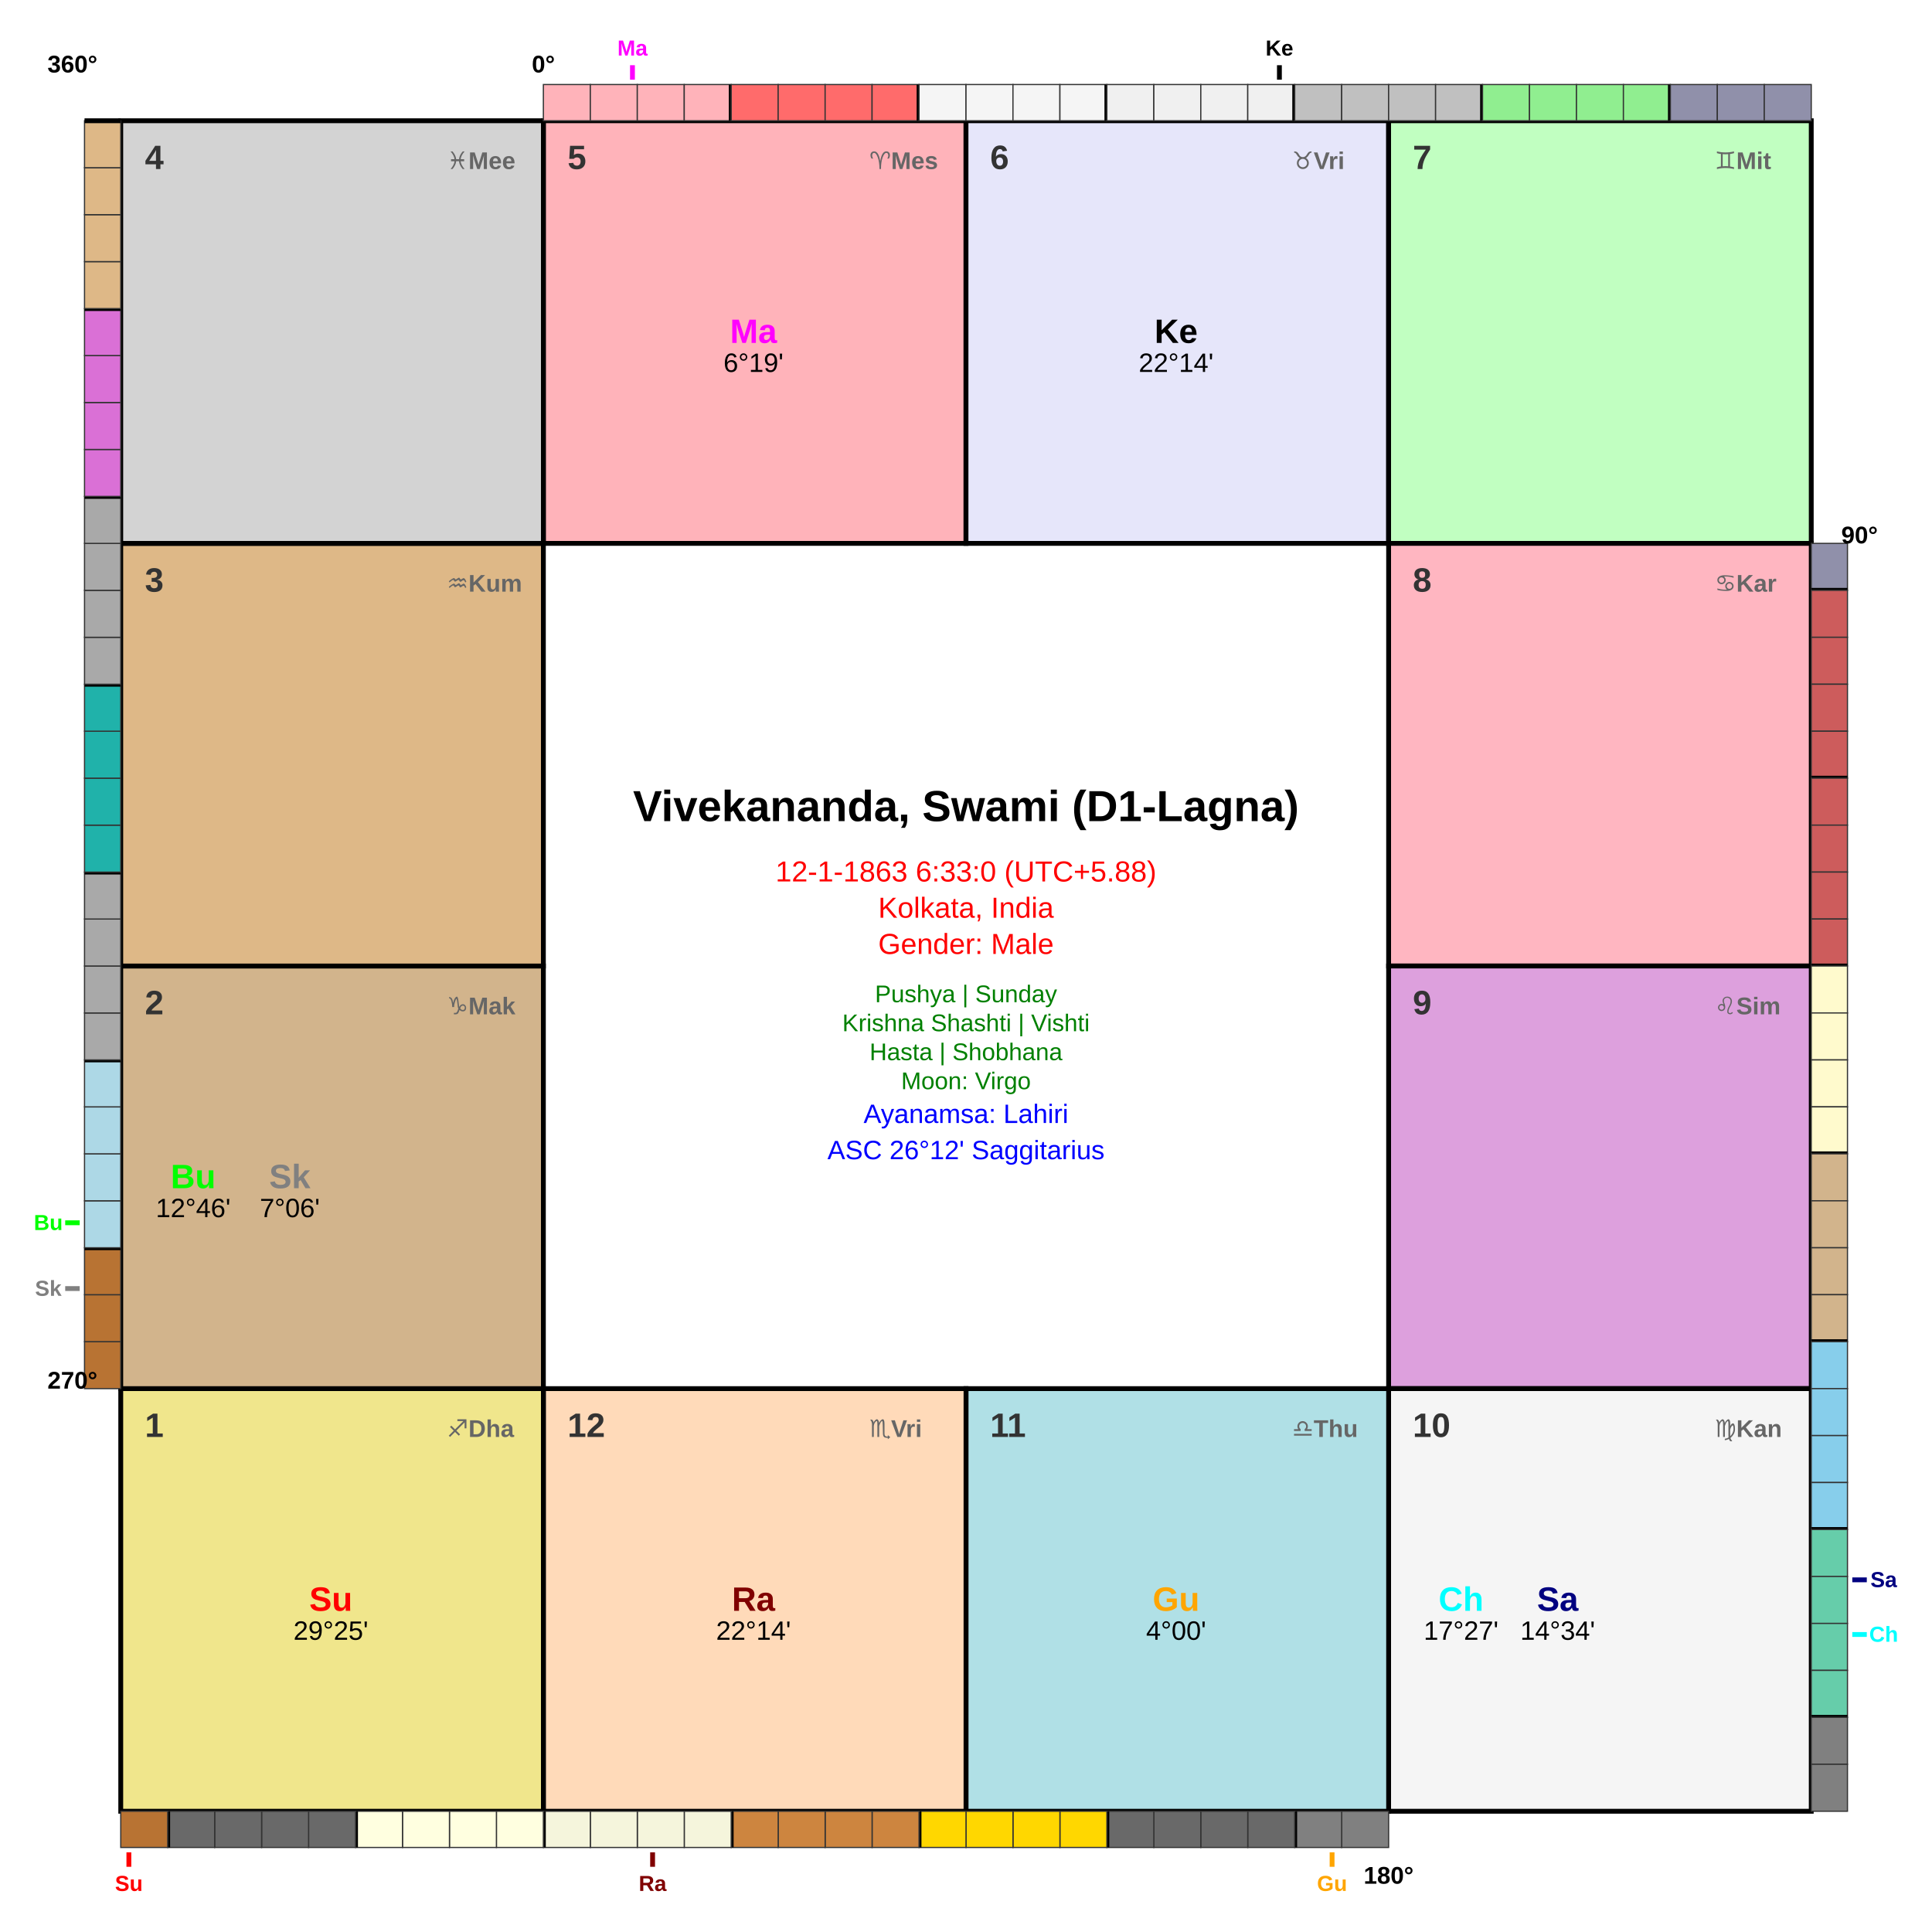
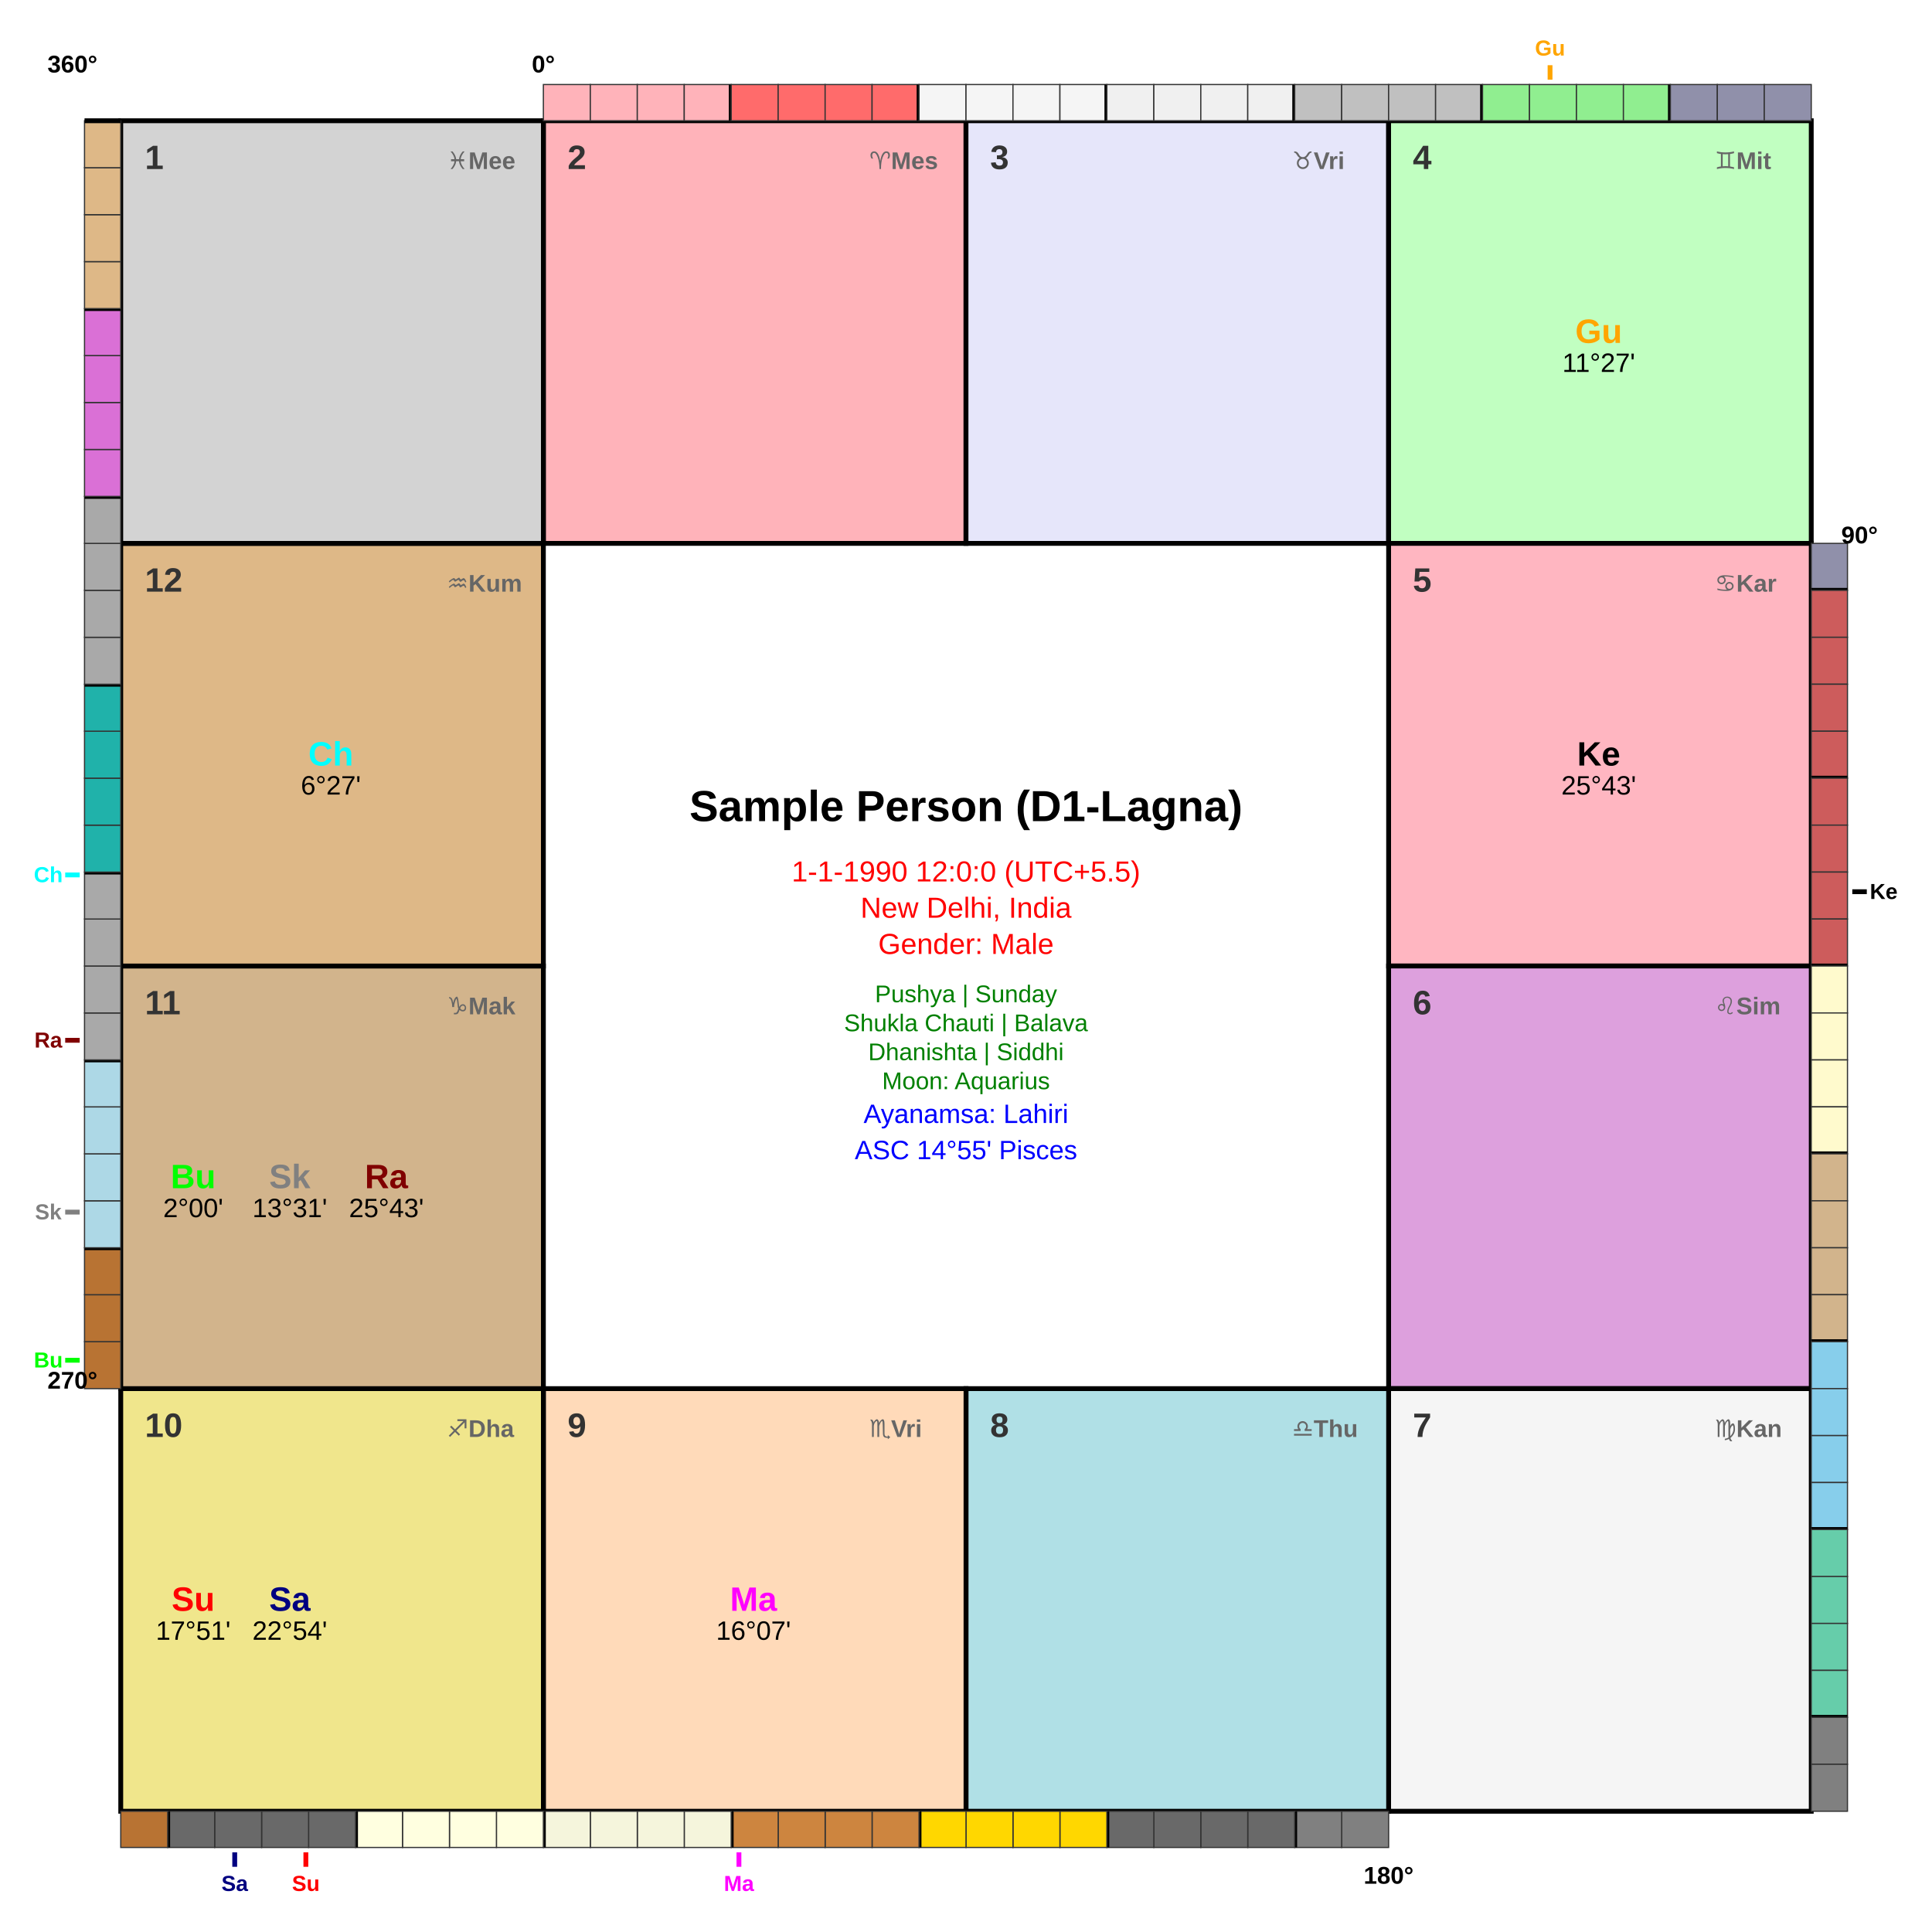
<svg xmlns="http://www.w3.org/2000/svg" width="800" height="800" viewBox="0 0 800 800">
  <defs>
    <style>
        .house-number { font-family: Arial, sans-serif; font-size: 14px; font-weight: bold; fill: #333; }
        .planet-symbol { font-family: Arial, sans-serif; font-size: 14px; font-weight: bold; text-anchor: middle; }
        .degree-label { font-family: Arial, sans-serif; font-size: 11px; text-anchor: middle; fill: black; }
        .tick-label { font-family: Arial, sans-serif; font-size: 10px; font-weight: bold; text-anchor: middle; fill: black; }
        .title { font-family: Arial, sans-serif; font-size: 18px; font-weight: bold; text-anchor: middle; fill: black; }
        .chart-info { font-family: Arial, sans-serif; font-size: 12px; text-anchor: middle; fill: red; }
        .sign-label { font-family: Arial, sans-serif; font-size: 10px; text-anchor: start; fill: #666; font-weight: bold; }
    </style>
  </defs>
  <rect x="0" y="0" width="800" height="800" fill="white" />
-   <text x="400" y="340" class="title">Vivekananda, Swami (D1-Lagna)</text>
-   <text x="400" y="365" class="chart-info">12-1-1863 6:33:0 (UTC+5.88)</text>
-   <text x="400" y="380" class="chart-info">Kolkata, India</text>
+   <text x="400" y="340" class="title">Sample Person (D1-Lagna)</text>
+   <text x="400" y="365" class="chart-info">1-1-1990 12:0:0 (UTC+5.5)</text>
+   <text x="400" y="380" class="chart-info">New Delhi, India</text>
  <text x="400" y="395" class="chart-info">Gender: Male</text>
  <text x="400" y="415" font-family="Arial, sans-serif" font-size="10" text-anchor="middle" fill="green">Pushya | Sunday</text>
-   <text x="400" y="427" font-family="Arial, sans-serif" font-size="10" text-anchor="middle" fill="green">Krishna Shashti | Vishti</text>
-   <text x="400" y="439" font-family="Arial, sans-serif" font-size="10" text-anchor="middle" fill="green">Hasta | Shobhana</text>
-   <text x="400" y="451" font-family="Arial, sans-serif" font-size="10" text-anchor="middle" fill="green">Moon: Virgo</text>
+   <text x="400" y="427" font-family="Arial, sans-serif" font-size="10" text-anchor="middle" fill="green">Shukla Chauti | Balava</text>
+   <text x="400" y="439" font-family="Arial, sans-serif" font-size="10" text-anchor="middle" fill="green">Dhanishta | Siddhi</text>
+   <text x="400" y="451" font-family="Arial, sans-serif" font-size="10" text-anchor="middle" fill="green">Moon: Aquarius</text>
  <text x="400" y="465" font-family="Arial, sans-serif" font-size="11" text-anchor="middle" fill="blue">Ayanamsa: Lahiri</text>
-   <text x="400" y="480" font-family="Arial, sans-serif" font-size="11" text-anchor="middle" fill="blue">ASC 26°12' Saggitarius</text>
+   <text x="400" y="480" font-family="Arial, sans-serif" font-size="11" text-anchor="middle" fill="blue">ASC 14°55' Pisces</text>
  <rect x="225" y="50" width="175" height="175" fill="#FFB3BA" stroke="black" stroke-width="2" />
-   <text x="235" y="70" class="house-number">5</text>
+   <text x="235" y="70" class="house-number">2</text>
  <text x="360" y="70" class="sign-label">♈Mes</text>
  <rect x="400" y="50" width="175" height="175" fill="#E6E6FA" stroke="black" stroke-width="2" />
-   <text x="410" y="70" class="house-number">6</text>
+   <text x="410" y="70" class="house-number">3</text>
  <text x="535" y="70" class="sign-label">♉Vri</text>
  <rect x="575" y="50" width="175" height="175" fill="#C1FFC1" stroke="black" stroke-width="2" />
-   <text x="585" y="70" class="house-number">7</text>
+   <text x="585" y="70" class="house-number">4</text>
  <text x="710" y="70" class="sign-label">♊Mit</text>
  <rect x="575" y="225" width="175" height="175" fill="#FFB6C1" stroke="black" stroke-width="2" />
-   <text x="585" y="245" class="house-number">8</text>
+   <text x="585" y="245" class="house-number">5</text>
  <text x="710" y="245" class="sign-label">♋Kar</text>
  <rect x="575" y="400" width="175" height="175" fill="#DDA0DD" stroke="black" stroke-width="2" />
-   <text x="585" y="420" class="house-number">9</text>
+   <text x="585" y="420" class="house-number">6</text>
  <text x="710" y="420" class="sign-label">♌Sim</text>
  <rect x="575" y="575" width="175" height="175" fill="#F5F5F5" stroke="black" stroke-width="2" />
-   <text x="585" y="595" class="house-number">10</text>
+   <text x="585" y="595" class="house-number">7</text>
  <text x="710" y="595" class="sign-label">♍Kan</text>
  <rect x="400" y="575" width="175" height="175" fill="#B0E0E6" stroke="black" stroke-width="2" />
-   <text x="410" y="595" class="house-number">11</text>
+   <text x="410" y="595" class="house-number">8</text>
  <text x="535" y="595" class="sign-label">♎Thu</text>
  <rect x="225" y="575" width="175" height="175" fill="#FFDAB9" stroke="black" stroke-width="2" />
-   <text x="235" y="595" class="house-number">12</text>
+   <text x="235" y="595" class="house-number">9</text>
  <text x="360" y="595" class="sign-label">♏Vri</text>
  <rect x="50" y="575" width="175" height="175" fill="#F0E68C" stroke="black" stroke-width="2" />
-   <text x="60" y="595" class="house-number">1</text>
+   <text x="60" y="595" class="house-number">10</text>
  <text x="185" y="595" class="sign-label">♐Dha</text>
  <rect x="50" y="400" width="175" height="175" fill="#D2B48C" stroke="black" stroke-width="2" />
-   <text x="60" y="420" class="house-number">2</text>
+   <text x="60" y="420" class="house-number">11</text>
  <text x="185" y="420" class="sign-label">♑Mak</text>
  <rect x="50" y="225" width="175" height="175" fill="#DEB887" stroke="black" stroke-width="2" />
-   <text x="60" y="245" class="house-number">3</text>
+   <text x="60" y="245" class="house-number">12</text>
  <text x="185" y="245" class="sign-label">♒Kum</text>
  <rect x="50" y="50" width="175" height="175" fill="#D3D3D3" stroke="black" stroke-width="2" />
-   <text x="60" y="70" class="house-number">4</text>
+   <text x="60" y="70" class="house-number">1</text>
  <text x="185" y="70" class="sign-label">♓Mee</text>
  <rect x="225.0" y="35" width="19.444" height="15" fill="#FFB3BA" stroke="#333333" stroke-width="0.5" />
  <rect x="244.444" y="35" width="19.444" height="15" fill="#FFB3BA" stroke="#333333" stroke-width="0.5" />
  <rect x="263.889" y="35" width="19.444" height="15" fill="#FFB3BA" stroke="#333333" stroke-width="0.5" />
  <rect x="283.333" y="35" width="19.444" height="15" fill="#FFB3BA" stroke="#333333" stroke-width="0.5" />
  <line x1="302.778" y1="35" x2="302.778" y2="50" stroke="#000000" stroke-width="2" />
  <rect x="302.778" y="35" width="19.444" height="15" fill="#FF6B6B" stroke="#333333" stroke-width="0.5" />
  <rect x="322.222" y="35" width="19.444" height="15" fill="#FF6B6B" stroke="#333333" stroke-width="0.5" />
  <rect x="341.667" y="35" width="19.444" height="15" fill="#FF6B6B" stroke="#333333" stroke-width="0.5" />
  <rect x="361.111" y="35" width="19.444" height="15" fill="#FF6B6B" stroke="#333333" stroke-width="0.5" />
  <line x1="380.556" y1="35" x2="380.556" y2="50" stroke="#000000" stroke-width="2" />
  <rect x="380.556" y="35" width="19.444" height="15" fill="#F5F5F5" stroke="#333333" stroke-width="0.5" />
  <rect x="400.0" y="35" width="19.444" height="15" fill="#F5F5F5" stroke="#333333" stroke-width="0.5" />
  <rect x="419.444" y="35" width="19.444" height="15" fill="#F5F5F5" stroke="#333333" stroke-width="0.5" />
  <rect x="438.889" y="35" width="19.444" height="15" fill="#F5F5F5" stroke="#333333" stroke-width="0.5" />
  <line x1="458.333" y1="35" x2="458.333" y2="50" stroke="#000000" stroke-width="2" />
  <rect x="458.333" y="35" width="19.444" height="15" fill="#F0F0F0" stroke="#333333" stroke-width="0.5" />
  <rect x="477.778" y="35" width="19.444" height="15" fill="#F0F0F0" stroke="#333333" stroke-width="0.5" />
  <rect x="497.222" y="35" width="19.444" height="15" fill="#F0F0F0" stroke="#333333" stroke-width="0.5" />
  <rect x="516.667" y="35" width="19.444" height="15" fill="#F0F0F0" stroke="#333333" stroke-width="0.5" />
  <line x1="536.111" y1="35" x2="536.111" y2="50" stroke="#000000" stroke-width="2" />
  <rect x="536.111" y="35" width="19.444" height="15" fill="#C0C0C0" stroke="#333333" stroke-width="0.5" />
  <rect x="555.556" y="35" width="19.444" height="15" fill="#C0C0C0" stroke="#333333" stroke-width="0.5" />
  <rect x="575.0" y="35" width="19.444" height="15" fill="#C0C0C0" stroke="#333333" stroke-width="0.5" />
  <rect x="594.444" y="35" width="19.444" height="15" fill="#C0C0C0" stroke="#333333" stroke-width="0.5" />
  <line x1="613.889" y1="35" x2="613.889" y2="50" stroke="#000000" stroke-width="2" />
  <rect x="613.889" y="35" width="19.444" height="15" fill="#90EE90" stroke="#333333" stroke-width="0.5" />
  <rect x="633.333" y="35" width="19.444" height="15" fill="#90EE90" stroke="#333333" stroke-width="0.5" />
  <rect x="652.778" y="35" width="19.444" height="15" fill="#90EE90" stroke="#333333" stroke-width="0.5" />
  <rect x="672.222" y="35" width="19.444" height="15" fill="#90EE90" stroke="#333333" stroke-width="0.5" />
  <line x1="691.667" y1="35" x2="691.667" y2="50" stroke="#000000" stroke-width="2" />
  <rect x="691.667" y="35" width="19.444" height="15" fill="#9090AA" stroke="#333333" stroke-width="0.5" />
  <rect x="711.111" y="35" width="19.444" height="15" fill="#9090AA" stroke="#333333" stroke-width="0.5" />
  <rect x="730.556" y="35" width="19.444" height="15" fill="#9090AA" stroke="#333333" stroke-width="0.5" />
  <rect x="750" y="225.0" width="15" height="19.444" fill="#9090AA" stroke="#333333" stroke-width="0.5" />
  <line x1="750" y1="244.444" x2="765" y2="244.444" stroke="#000000" stroke-width="2" />
  <rect x="750" y="244.444" width="15" height="19.444" fill="#CD5C5C" stroke="#333333" stroke-width="0.5" />
  <rect x="750" y="263.889" width="15" height="19.444" fill="#CD5C5C" stroke="#333333" stroke-width="0.5" />
  <rect x="750" y="283.333" width="15" height="19.444" fill="#CD5C5C" stroke="#333333" stroke-width="0.5" />
  <rect x="750" y="302.778" width="15" height="19.444" fill="#CD5C5C" stroke="#333333" stroke-width="0.5" />
  <line x1="750" y1="322.222" x2="765" y2="322.222" stroke="#000000" stroke-width="2" />
  <rect x="750" y="322.222" width="15" height="19.444" fill="#CD5C5C" stroke="#333333" stroke-width="0.5" />
  <rect x="750" y="341.667" width="15" height="19.444" fill="#CD5C5C" stroke="#333333" stroke-width="0.5" />
  <rect x="750" y="361.111" width="15" height="19.444" fill="#CD5C5C" stroke="#333333" stroke-width="0.5" />
  <rect x="750" y="380.556" width="15" height="19.444" fill="#CD5C5C" stroke="#333333" stroke-width="0.5" />
  <line x1="750" y1="400.0" x2="765" y2="400.0" stroke="#000000" stroke-width="2" />
  <rect x="750" y="400.0" width="15" height="19.444" fill="#FFFACD" stroke="#333333" stroke-width="0.5" />
  <rect x="750" y="419.444" width="15" height="19.444" fill="#FFFACD" stroke="#333333" stroke-width="0.5" />
  <rect x="750" y="438.889" width="15" height="19.444" fill="#FFFACD" stroke="#333333" stroke-width="0.5" />
  <rect x="750" y="458.333" width="15" height="19.444" fill="#FFFACD" stroke="#333333" stroke-width="0.5" />
  <line x1="750" y1="477.778" x2="765" y2="477.778" stroke="#000000" stroke-width="2" />
  <rect x="750" y="477.778" width="15" height="19.444" fill="#D2B48C" stroke="#333333" stroke-width="0.5" />
  <rect x="750" y="497.222" width="15" height="19.444" fill="#D2B48C" stroke="#333333" stroke-width="0.5" />
  <rect x="750" y="516.667" width="15" height="19.444" fill="#D2B48C" stroke="#333333" stroke-width="0.5" />
  <rect x="750" y="536.111" width="15" height="19.444" fill="#D2B48C" stroke="#333333" stroke-width="0.5" />
  <line x1="750" y1="555.556" x2="765" y2="555.556" stroke="#000000" stroke-width="2" />
  <rect x="750" y="555.556" width="15" height="19.444" fill="#87CEEB" stroke="#333333" stroke-width="0.5" />
  <rect x="750" y="575.0" width="15" height="19.444" fill="#87CEEB" stroke="#333333" stroke-width="0.5" />
  <rect x="750" y="594.444" width="15" height="19.444" fill="#87CEEB" stroke="#333333" stroke-width="0.5" />
  <rect x="750" y="613.889" width="15" height="19.444" fill="#87CEEB" stroke="#333333" stroke-width="0.5" />
  <line x1="750" y1="633.333" x2="765" y2="633.333" stroke="#000000" stroke-width="2" />
  <rect x="750" y="633.333" width="15" height="19.444" fill="#66CDAA" stroke="#333333" stroke-width="0.5" />
  <rect x="750" y="652.778" width="15" height="19.444" fill="#66CDAA" stroke="#333333" stroke-width="0.5" />
  <rect x="750" y="672.222" width="15" height="19.444" fill="#66CDAA" stroke="#333333" stroke-width="0.5" />
  <rect x="750" y="691.667" width="15" height="19.444" fill="#66CDAA" stroke="#333333" stroke-width="0.5" />
  <line x1="750" y1="711.111" x2="765" y2="711.111" stroke="#000000" stroke-width="2" />
  <rect x="750" y="711.111" width="15" height="19.444" fill="#808080" stroke="#333333" stroke-width="0.5" />
  <rect x="750" y="730.556" width="15" height="19.444" fill="#808080" stroke="#333333" stroke-width="0.5" />
  <rect x="555.556" y="750" width="19.444" height="15" fill="#808080" stroke="#333333" stroke-width="0.5" />
  <rect x="536.111" y="750" width="19.444" height="15" fill="#808080" stroke="#333333" stroke-width="0.5" />
  <line x1="536.111" y1="750" x2="536.111" y2="765" stroke="#000000" stroke-width="2" />
  <rect x="516.667" y="750" width="19.444" height="15" fill="#696969" stroke="#333333" stroke-width="0.5" />
  <rect x="497.222" y="750" width="19.444" height="15" fill="#696969" stroke="#333333" stroke-width="0.5" />
  <rect x="477.778" y="750" width="19.444" height="15" fill="#696969" stroke="#333333" stroke-width="0.5" />
  <rect x="458.333" y="750" width="19.444" height="15" fill="#696969" stroke="#333333" stroke-width="0.5" />
  <line x1="458.333" y1="750" x2="458.333" y2="765" stroke="#000000" stroke-width="2" />
  <rect x="438.889" y="750" width="19.444" height="15" fill="#FFD700" stroke="#333333" stroke-width="0.5" />
  <rect x="419.444" y="750" width="19.444" height="15" fill="#FFD700" stroke="#333333" stroke-width="0.5" />
  <rect x="400.0" y="750" width="19.444" height="15" fill="#FFD700" stroke="#333333" stroke-width="0.5" />
  <rect x="380.556" y="750" width="19.444" height="15" fill="#FFD700" stroke="#333333" stroke-width="0.5" />
  <line x1="380.556" y1="750" x2="380.556" y2="765" stroke="#000000" stroke-width="2" />
  <rect x="361.111" y="750" width="19.444" height="15" fill="#CD853F" stroke="#333333" stroke-width="0.5" />
  <rect x="341.667" y="750" width="19.444" height="15" fill="#CD853F" stroke="#333333" stroke-width="0.5" />
  <rect x="322.222" y="750" width="19.444" height="15" fill="#CD853F" stroke="#333333" stroke-width="0.5" />
  <rect x="302.778" y="750" width="19.444" height="15" fill="#CD853F" stroke="#333333" stroke-width="0.5" />
  <line x1="302.778" y1="750" x2="302.778" y2="765" stroke="#000000" stroke-width="2" />
  <rect x="283.333" y="750" width="19.444" height="15" fill="#F5F5DC" stroke="#333333" stroke-width="0.5" />
  <rect x="263.889" y="750" width="19.444" height="15" fill="#F5F5DC" stroke="#333333" stroke-width="0.5" />
  <rect x="244.444" y="750" width="19.444" height="15" fill="#F5F5DC" stroke="#333333" stroke-width="0.5" />
  <rect x="225.0" y="750" width="19.444" height="15" fill="#F5F5DC" stroke="#333333" stroke-width="0.5" />
  <line x1="225.0" y1="750" x2="225.0" y2="765" stroke="#000000" stroke-width="2" />
  <rect x="205.556" y="750" width="19.444" height="15" fill="#FFFFE0" stroke="#333333" stroke-width="0.5" />
  <rect x="186.111" y="750" width="19.444" height="15" fill="#FFFFE0" stroke="#333333" stroke-width="0.5" />
  <rect x="166.667" y="750" width="19.444" height="15" fill="#FFFFE0" stroke="#333333" stroke-width="0.5" />
  <rect x="147.222" y="750" width="19.444" height="15" fill="#FFFFE0" stroke="#333333" stroke-width="0.5" />
  <line x1="147.222" y1="750" x2="147.222" y2="765" stroke="#000000" stroke-width="2" />
  <rect x="127.778" y="750" width="19.444" height="15" fill="#696969" stroke="#333333" stroke-width="0.5" />
  <rect x="108.333" y="750" width="19.444" height="15" fill="#696969" stroke="#333333" stroke-width="0.5" />
  <rect x="88.889" y="750" width="19.444" height="15" fill="#696969" stroke="#333333" stroke-width="0.5" />
  <rect x="69.444" y="750" width="19.444" height="15" fill="#696969" stroke="#333333" stroke-width="0.5" />
  <line x1="69.444" y1="750" x2="69.444" y2="765" stroke="#000000" stroke-width="2" />
  <rect x="50.0" y="750" width="19.444" height="15" fill="#B87333" stroke="#333333" stroke-width="0.5" />
  <rect x="35" y="555.556" width="15" height="19.444" fill="#B87333" stroke="#333333" stroke-width="0.5" />
  <rect x="35" y="536.111" width="15" height="19.444" fill="#B87333" stroke="#333333" stroke-width="0.5" />
  <rect x="35" y="516.667" width="15" height="19.444" fill="#B87333" stroke="#333333" stroke-width="0.5" />
  <line x1="35" y1="516.667" x2="50" y2="516.667" stroke="#000000" stroke-width="2" />
  <rect x="35" y="497.222" width="15" height="19.444" fill="#ADD8E6" stroke="#333333" stroke-width="0.5" />
  <rect x="35" y="477.778" width="15" height="19.444" fill="#ADD8E6" stroke="#333333" stroke-width="0.5" />
  <rect x="35" y="458.333" width="15" height="19.444" fill="#ADD8E6" stroke="#333333" stroke-width="0.5" />
  <rect x="35" y="438.889" width="15" height="19.444" fill="#ADD8E6" stroke="#333333" stroke-width="0.5" />
  <line x1="35" y1="438.889" x2="50" y2="438.889" stroke="#000000" stroke-width="2" />
  <rect x="35" y="419.444" width="15" height="19.444" fill="#A9A9A9" stroke="#333333" stroke-width="0.5" />
  <rect x="35" y="400.0" width="15" height="19.444" fill="#A9A9A9" stroke="#333333" stroke-width="0.5" />
  <rect x="35" y="380.556" width="15" height="19.444" fill="#A9A9A9" stroke="#333333" stroke-width="0.5" />
  <rect x="35" y="361.111" width="15" height="19.444" fill="#A9A9A9" stroke="#333333" stroke-width="0.5" />
  <line x1="35" y1="361.111" x2="50" y2="361.111" stroke="#000000" stroke-width="2" />
  <rect x="35" y="341.667" width="15" height="19.444" fill="#20B2AA" stroke="#333333" stroke-width="0.5" />
  <rect x="35" y="322.222" width="15" height="19.444" fill="#20B2AA" stroke="#333333" stroke-width="0.5" />
  <rect x="35" y="302.778" width="15" height="19.444" fill="#20B2AA" stroke="#333333" stroke-width="0.5" />
  <rect x="35" y="283.333" width="15" height="19.444" fill="#20B2AA" stroke="#333333" stroke-width="0.5" />
  <line x1="35" y1="283.333" x2="50" y2="283.333" stroke="#000000" stroke-width="2" />
  <rect x="35" y="263.889" width="15" height="19.444" fill="#A9A9A9" stroke="#333333" stroke-width="0.5" />
  <rect x="35" y="244.444" width="15" height="19.444" fill="#A9A9A9" stroke="#333333" stroke-width="0.5" />
  <rect x="35" y="225.0" width="15" height="19.444" fill="#A9A9A9" stroke="#333333" stroke-width="0.5" />
  <rect x="35" y="205.556" width="15" height="19.444" fill="#A9A9A9" stroke="#333333" stroke-width="0.5" />
  <line x1="35" y1="205.556" x2="50" y2="205.556" stroke="#000000" stroke-width="2" />
  <rect x="35" y="186.111" width="15" height="19.444" fill="#DA70D6" stroke="#333333" stroke-width="0.5" />
  <rect x="35" y="166.667" width="15" height="19.444" fill="#DA70D6" stroke="#333333" stroke-width="0.5" />
  <rect x="35" y="147.222" width="15" height="19.444" fill="#DA70D6" stroke="#333333" stroke-width="0.5" />
  <rect x="35" y="127.778" width="15" height="19.444" fill="#DA70D6" stroke="#333333" stroke-width="0.5" />
  <line x1="35" y1="127.778" x2="50" y2="127.778" stroke="#000000" stroke-width="2" />
  <rect x="35" y="108.333" width="15" height="19.444" fill="#DEB887" stroke="#333333" stroke-width="0.5" />
  <rect x="35" y="88.889" width="15" height="19.444" fill="#DEB887" stroke="#333333" stroke-width="0.5" />
  <rect x="35" y="69.444" width="15" height="19.444" fill="#DEB887" stroke="#333333" stroke-width="0.5" />
  <rect x="35" y="50.0" width="15" height="19.444" fill="#DEB887" stroke="#333333" stroke-width="0.5" />
  <line x1="35" y1="50.0" x2="50" y2="50.0" stroke="#000000" stroke-width="2" />
  <text x="225" y="30" class="tick-label">0°</text>
  <text x="770" y="225" class="tick-label">90°</text>
  <text x="575" y="780" class="tick-label">180°</text>
  <text x="30" y="575" class="tick-label">270°</text>
  <text x="30" y="30" class="tick-label">360°</text>
-   <line x1="53.362" y1="767" x2="53.362" y2="773" stroke="#FF0000" stroke-width="2" />
-   <text x="53.362" y="783" font-family="Arial, sans-serif" font-size="9" font-weight="bold" text-anchor="middle" fill="#FF0000">Su</text>
-   <line x1="767" y1="676.808" x2="773" y2="676.808" stroke="#00FFFF" stroke-width="2" />
-   <text x="780" y="679.808" font-family="Arial, sans-serif" font-size="9" font-weight="bold" text-anchor="middle" fill="#00FFFF">Ch</text>
-   <line x1="261.888" y1="33" x2="261.888" y2="27" stroke="#FF00FF" stroke-width="2" />
-   <text x="261.888" y="23" font-family="Arial, sans-serif" font-size="9" font-weight="bold" text-anchor="middle" fill="#FF00FF">Ma</text>
-   <line x1="33" y1="506.322" x2="27" y2="506.322" stroke="#00FF00" stroke-width="2" />
-   <text x="20" y="509.322" font-family="Arial, sans-serif" font-size="9" font-weight="bold" text-anchor="middle" fill="#00FF00">Bu</text>
-   <line x1="551.586" y1="767" x2="551.586" y2="773" stroke="#FFA500" stroke-width="2" />
-   <text x="551.586" y="783" font-family="Arial, sans-serif" font-size="9" font-weight="bold" text-anchor="middle" fill="#FFA500">Gu</text>
-   <line x1="33" y1="533.564" x2="27" y2="533.564" stroke="#808080" stroke-width="2" />
-   <text x="20" y="536.564" font-family="Arial, sans-serif" font-size="9" font-weight="bold" text-anchor="middle" fill="#808080">Sk</text>
-   <line x1="767" y1="654.179" x2="773" y2="654.179" stroke="#000080" stroke-width="2" />
-   <text x="780" y="657.179" font-family="Arial, sans-serif" font-size="9" font-weight="bold" text-anchor="middle" fill="#000080">Sa</text>
-   <line x1="270.225" y1="767" x2="270.225" y2="773" stroke="#800000" stroke-width="2" />
-   <text x="270.225" y="783" font-family="Arial, sans-serif" font-size="9" font-weight="bold" text-anchor="middle" fill="#800000">Ra</text>
-   <line x1="529.775" y1="33" x2="529.775" y2="27" stroke="#000000" stroke-width="2" />
-   <text x="529.775" y="23" font-family="Arial, sans-serif" font-size="9" font-weight="bold" text-anchor="middle" fill="#000000">Ke</text>
-   <text x="137" y="667" class="planet-symbol" fill="#FF0000">Su</text>
-   <text x="137" y="679" class="degree-label">29°25'</text>
-   <text x="605" y="667" class="planet-symbol" fill="#00FFFF">Ch</text>
-   <text x="605" y="679" class="degree-label">17°27'</text>
-   <text x="645" y="667" class="planet-symbol" fill="#000080">Sa</text>
-   <text x="645" y="679" class="degree-label">14°34'</text>
-   <text x="312" y="142" class="planet-symbol" fill="#FF00FF">Ma</text>
-   <text x="312" y="154" class="degree-label">6°19'</text>
+   <line x1="126.65" y1="767" x2="126.65" y2="773" stroke="#FF0000" stroke-width="2" />
+   <text x="126.65" y="783" font-family="Arial, sans-serif" font-size="9" font-weight="bold" text-anchor="middle" fill="#FF0000">Su</text>
+   <line x1="33" y1="362.286" x2="27" y2="362.286" stroke="#00FFFF" stroke-width="2" />
+   <text x="20" y="365.286" font-family="Arial, sans-serif" font-size="9" font-weight="bold" text-anchor="middle" fill="#00FFFF">Ch</text>
+   <line x1="305.978" y1="767" x2="305.978" y2="773" stroke="#FF00FF" stroke-width="2" />
+   <text x="305.978" y="783" font-family="Arial, sans-serif" font-size="9" font-weight="bold" text-anchor="middle" fill="#FF00FF">Ma</text>
+   <line x1="33" y1="563.249" x2="27" y2="563.249" stroke="#00FF00" stroke-width="2" />
+   <text x="20" y="566.249" font-family="Arial, sans-serif" font-size="9" font-weight="bold" text-anchor="middle" fill="#00FF00">Bu</text>
+   <line x1="641.843" y1="33" x2="641.843" y2="27" stroke="#FFA500" stroke-width="2" />
+   <text x="641.843" y="23" font-family="Arial, sans-serif" font-size="9" font-weight="bold" text-anchor="middle" fill="#FFA500">Gu</text>
+   <line x1="33" y1="501.909" x2="27" y2="501.909" stroke="#808080" stroke-width="2" />
+   <text x="20" y="504.909" font-family="Arial, sans-serif" font-size="9" font-weight="bold" text-anchor="middle" fill="#808080">Sk</text>
+   <line x1="97.193" y1="767" x2="97.193" y2="773" stroke="#000080" stroke-width="2" />
+   <text x="97.193" y="783" font-family="Arial, sans-serif" font-size="9" font-weight="bold" text-anchor="middle" fill="#000080">Sa</text>
+   <line x1="33" y1="430.763" x2="27" y2="430.763" stroke="#800000" stroke-width="2" />
+   <text x="20" y="433.763" font-family="Arial, sans-serif" font-size="9" font-weight="bold" text-anchor="middle" fill="#800000">Ra</text>
+   <line x1="767" y1="369.237" x2="773" y2="369.237" stroke="#000000" stroke-width="2" />
+   <text x="780" y="372.237" font-family="Arial, sans-serif" font-size="9" font-weight="bold" text-anchor="middle" fill="#000000">Ke</text>
+   <text x="80" y="667" class="planet-symbol" fill="#FF0000">Su</text>
+   <text x="80" y="679" class="degree-label">17°51'</text>
+   <text x="120" y="667" class="planet-symbol" fill="#000080">Sa</text>
+   <text x="120" y="679" class="degree-label">22°54'</text>
+   <text x="137" y="317" class="planet-symbol" fill="#00FFFF">Ch</text>
+   <text x="137" y="329" class="degree-label">6°27'</text>
+   <text x="312" y="667" class="planet-symbol" fill="#FF00FF">Ma</text>
+   <text x="312" y="679" class="degree-label">16°07'</text>
  <text x="80" y="492" class="planet-symbol" fill="#00FF00">Bu</text>
-   <text x="80" y="504" class="degree-label">12°46'</text>
+   <text x="80" y="504" class="degree-label">2°00'</text>
  <text x="120" y="492" class="planet-symbol" fill="#808080">Sk</text>
-   <text x="120" y="504" class="degree-label">7°06'</text>
-   <text x="487" y="667" class="planet-symbol" fill="#FFA500">Gu</text>
-   <text x="487" y="679" class="degree-label">4°00'</text>
-   <text x="312" y="667" class="planet-symbol" fill="#800000">Ra</text>
-   <text x="312" y="679" class="degree-label">22°14'</text>
-   <text x="487" y="142" class="planet-symbol" fill="#000000">Ke</text>
-   <text x="487" y="154" class="degree-label">22°14'</text>
+   <text x="120" y="504" class="degree-label">13°31'</text>
+   <text x="160" y="492" class="planet-symbol" fill="#800000">Ra</text>
+   <text x="160" y="504" class="degree-label">25°43'</text>
+   <text x="662" y="142" class="planet-symbol" fill="#FFA500">Gu</text>
+   <text x="662" y="154" class="degree-label">11°27'</text>
+   <text x="662" y="317" class="planet-symbol" fill="#000000">Ke</text>
+   <text x="662" y="329" class="degree-label">25°43'</text>
</svg>
